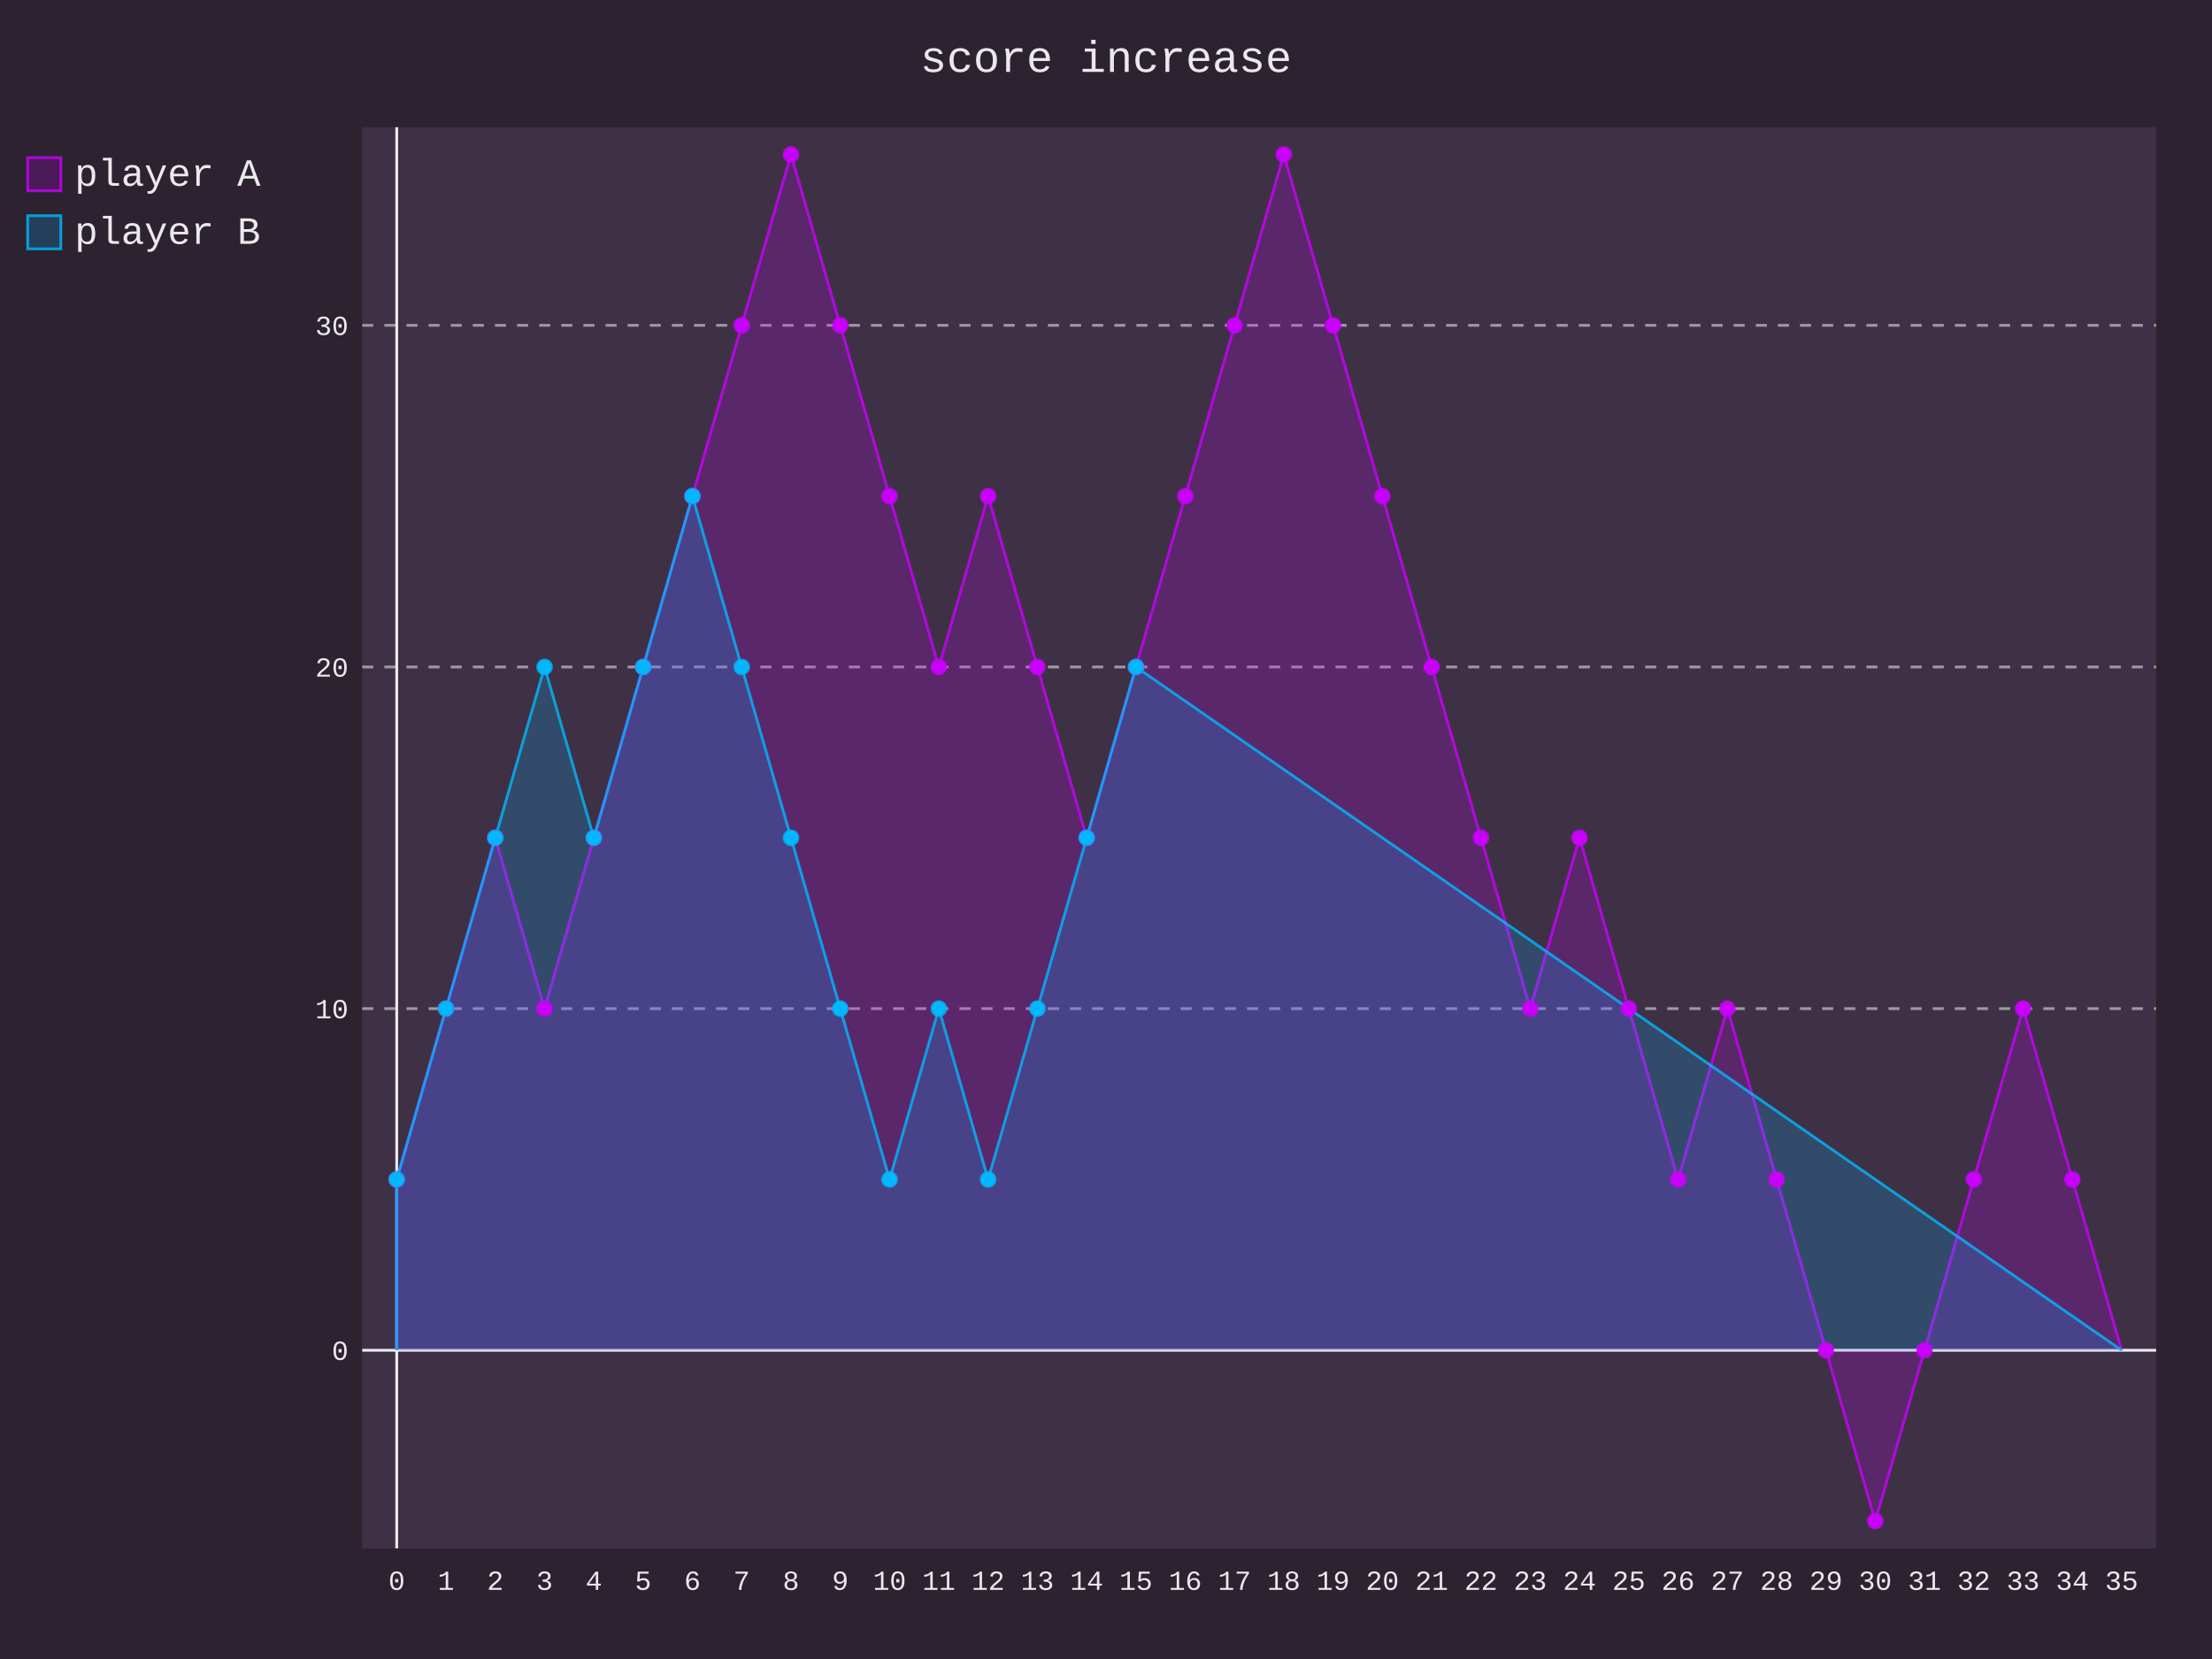
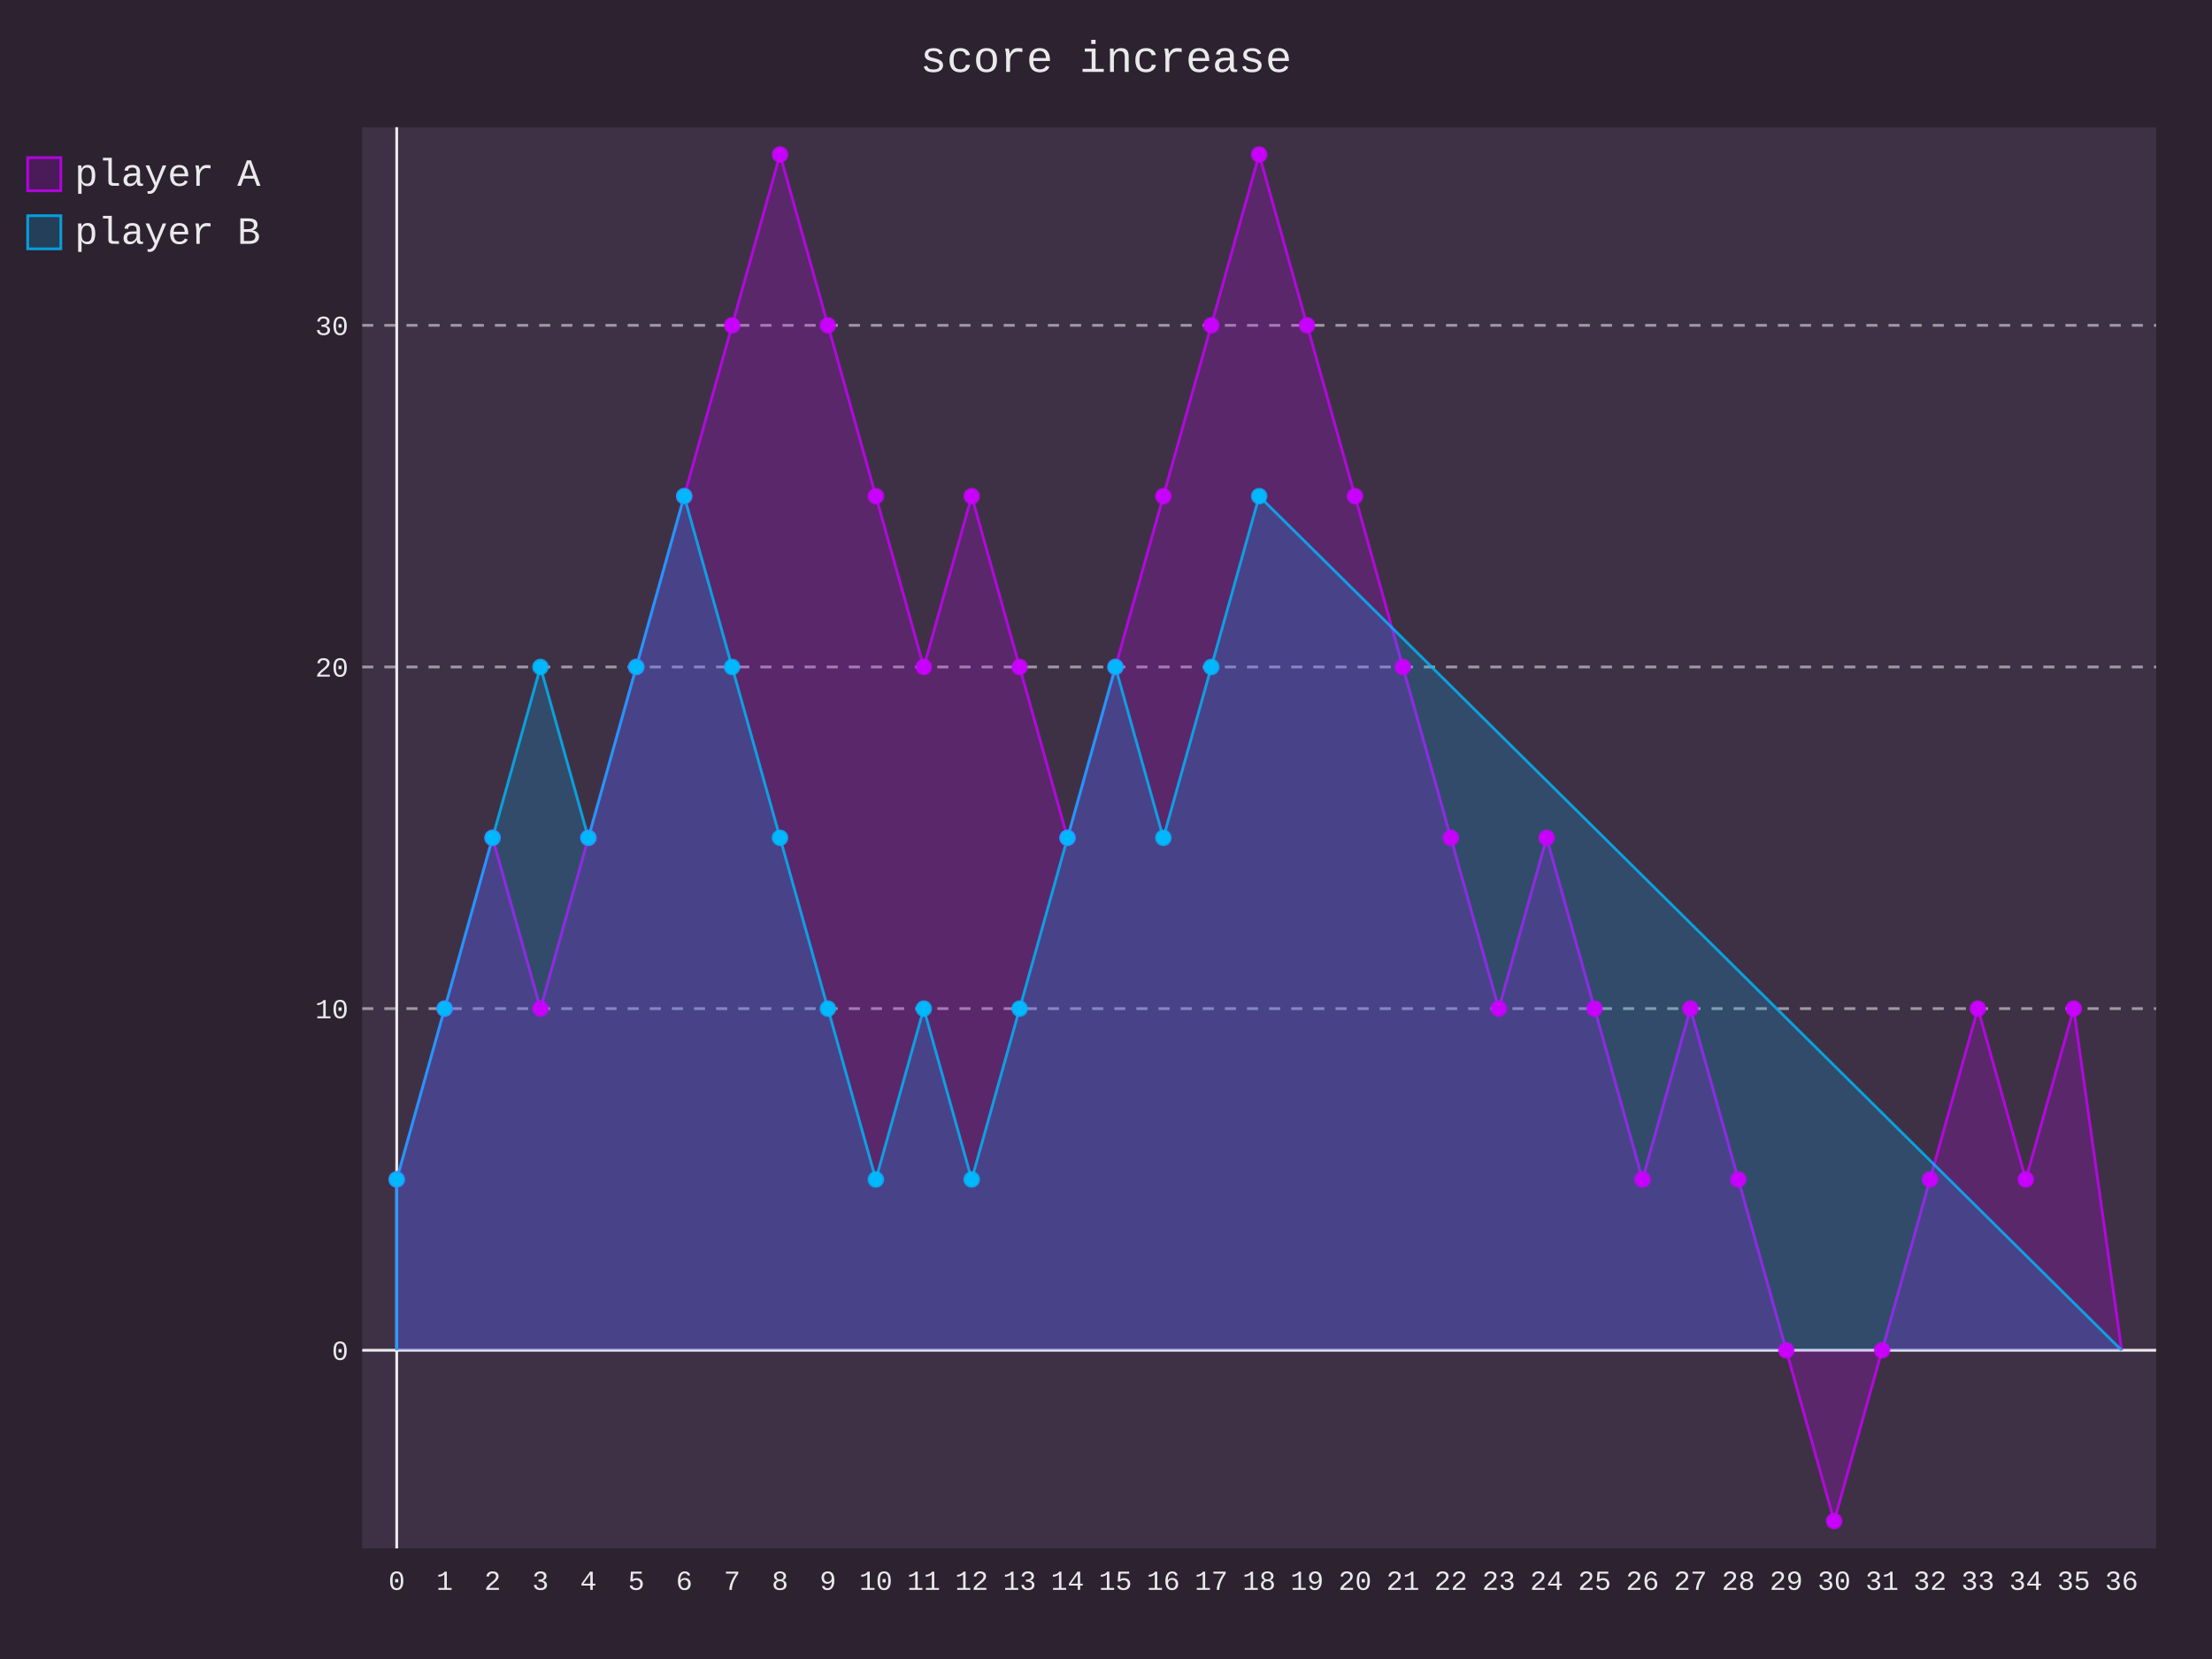
- <svg xmlns="http://www.w3.org/2000/svg" id="chart-5e9acaac-842d-490d-b3cb-6986e84b467c" class="pygal-chart" viewBox="0 0 800 600">
+ <svg xmlns="http://www.w3.org/2000/svg" id="chart-20015fca-e5da-44ac-9244-903984d98e91" class="pygal-chart" viewBox="0 0 800 600">
  <defs>
-     <style type="text/css">#chart-5e9acaac-842d-490d-b3cb-6986e84b467c{-webkit-user-select:none;-webkit-font-smoothing:antialiased;font-family:Consolas,"Liberation Mono",Menlo,Courier,monospace}#chart-5e9acaac-842d-490d-b3cb-6986e84b467c .title{font-family:Consolas,"Liberation Mono",Menlo,Courier,monospace;font-size:16px}#chart-5e9acaac-842d-490d-b3cb-6986e84b467c .legends .legend text{font-family:Consolas,"Liberation Mono",Menlo,Courier,monospace;font-size:14px}#chart-5e9acaac-842d-490d-b3cb-6986e84b467c .axis text{font-family:Consolas,"Liberation Mono",Menlo,Courier,monospace;font-size:10px}#chart-5e9acaac-842d-490d-b3cb-6986e84b467c .axis text.major{font-family:Consolas,"Liberation Mono",Menlo,Courier,monospace;font-size:10px}#chart-5e9acaac-842d-490d-b3cb-6986e84b467c .text-overlay text.value{font-family:Consolas,"Liberation Mono",Menlo,Courier,monospace;font-size:16px}#chart-5e9acaac-842d-490d-b3cb-6986e84b467c .text-overlay text.label{font-family:Consolas,"Liberation Mono",Menlo,Courier,monospace;font-size:10px}#chart-5e9acaac-842d-490d-b3cb-6986e84b467c .tooltip{font-family:Consolas,"Liberation Mono",Menlo,Courier,monospace;font-size:14px}#chart-5e9acaac-842d-490d-b3cb-6986e84b467c text.no_data{font-family:Consolas,"Liberation Mono",Menlo,Courier,monospace;font-size:64px}
- #chart-5e9acaac-842d-490d-b3cb-6986e84b467c{background-color:#2c2230}#chart-5e9acaac-842d-490d-b3cb-6986e84b467c path,#chart-5e9acaac-842d-490d-b3cb-6986e84b467c line,#chart-5e9acaac-842d-490d-b3cb-6986e84b467c rect,#chart-5e9acaac-842d-490d-b3cb-6986e84b467c circle{-webkit-transition:250ms ease-in;-moz-transition:250ms ease-in;transition:250ms ease-in}#chart-5e9acaac-842d-490d-b3cb-6986e84b467c .graph &gt; .background{fill:#2c2230}#chart-5e9acaac-842d-490d-b3cb-6986e84b467c .plot &gt; .background{fill:#3f3145}#chart-5e9acaac-842d-490d-b3cb-6986e84b467c .graph{fill:rgba(255,255,255,0.9)}#chart-5e9acaac-842d-490d-b3cb-6986e84b467c text.no_data{fill:rgba(255,255,255,0.9)}#chart-5e9acaac-842d-490d-b3cb-6986e84b467c .title{fill:rgba(255,255,255,0.9)}#chart-5e9acaac-842d-490d-b3cb-6986e84b467c .legends .legend text{fill:rgba(255,255,255,0.9)}#chart-5e9acaac-842d-490d-b3cb-6986e84b467c .legends .legend:hover text{fill:rgba(255,255,255,0.9)}#chart-5e9acaac-842d-490d-b3cb-6986e84b467c .axis .line{stroke:rgba(255,255,255,0.9)}#chart-5e9acaac-842d-490d-b3cb-6986e84b467c .axis .guide.line{stroke:rgba(255,255,255,0.5)}#chart-5e9acaac-842d-490d-b3cb-6986e84b467c .axis .major.line{stroke:rgba(255,255,255,0.9)}#chart-5e9acaac-842d-490d-b3cb-6986e84b467c .axis text.major{fill:rgba(255,255,255,0.9)}#chart-5e9acaac-842d-490d-b3cb-6986e84b467c .axis.y .guides:hover .guide.line,#chart-5e9acaac-842d-490d-b3cb-6986e84b467c .line-graph .axis.x .guides:hover .guide.line,#chart-5e9acaac-842d-490d-b3cb-6986e84b467c .stackedline-graph .axis.x .guides:hover .guide.line,#chart-5e9acaac-842d-490d-b3cb-6986e84b467c .xy-graph .axis.x .guides:hover .guide.line{stroke:rgba(255,255,255,0.9)}#chart-5e9acaac-842d-490d-b3cb-6986e84b467c .axis .guides:hover text{fill:rgba(255,255,255,0.9)}#chart-5e9acaac-842d-490d-b3cb-6986e84b467c .reactive{fill-opacity:.2;stroke-opacity:.8}#chart-5e9acaac-842d-490d-b3cb-6986e84b467c .ci{stroke:rgba(255,255,255,0.9)}#chart-5e9acaac-842d-490d-b3cb-6986e84b467c .reactive.active,#chart-5e9acaac-842d-490d-b3cb-6986e84b467c .active .reactive{fill-opacity:.7;stroke-opacity:.9;stroke-width:4}#chart-5e9acaac-842d-490d-b3cb-6986e84b467c .ci .reactive.active{stroke-width:1.5}#chart-5e9acaac-842d-490d-b3cb-6986e84b467c .series text{fill:rgba(255,255,255,0.9)}#chart-5e9acaac-842d-490d-b3cb-6986e84b467c .tooltip rect{fill:#3f3145;stroke:rgba(255,255,255,0.9);-webkit-transition:opacity 250ms ease-in;-moz-transition:opacity 250ms ease-in;transition:opacity 250ms ease-in}#chart-5e9acaac-842d-490d-b3cb-6986e84b467c .tooltip .label{fill:rgba(255,255,255,0.9)}#chart-5e9acaac-842d-490d-b3cb-6986e84b467c .tooltip .label{fill:rgba(255,255,255,0.9)}#chart-5e9acaac-842d-490d-b3cb-6986e84b467c .tooltip .legend{font-size:.8em;fill:rgba(255,255,255,0.5)}#chart-5e9acaac-842d-490d-b3cb-6986e84b467c .tooltip .x_label{font-size:.6em;fill:rgba(255,255,255,0.9)}#chart-5e9acaac-842d-490d-b3cb-6986e84b467c .tooltip .xlink{font-size:.5em;text-decoration:underline}#chart-5e9acaac-842d-490d-b3cb-6986e84b467c .tooltip .value{font-size:1.5em}#chart-5e9acaac-842d-490d-b3cb-6986e84b467c .bound{font-size:.5em}#chart-5e9acaac-842d-490d-b3cb-6986e84b467c .max-value{font-size:.75em;fill:rgba(255,255,255,0.5)}#chart-5e9acaac-842d-490d-b3cb-6986e84b467c .map-element{fill:#3f3145;stroke:rgba(255,255,255,0.5) !important}#chart-5e9acaac-842d-490d-b3cb-6986e84b467c .map-element .reactive{fill-opacity:inherit;stroke-opacity:inherit}#chart-5e9acaac-842d-490d-b3cb-6986e84b467c .color-0,#chart-5e9acaac-842d-490d-b3cb-6986e84b467c .color-0 a:visited{stroke:#c900fe;fill:#c900fe}#chart-5e9acaac-842d-490d-b3cb-6986e84b467c .color-1,#chart-5e9acaac-842d-490d-b3cb-6986e84b467c .color-1 a:visited{stroke:#01b8fe;fill:#01b8fe}#chart-5e9acaac-842d-490d-b3cb-6986e84b467c .text-overlay .color-0 text{fill:black}#chart-5e9acaac-842d-490d-b3cb-6986e84b467c .text-overlay .color-1 text{fill:black}
- #chart-5e9acaac-842d-490d-b3cb-6986e84b467c text.no_data{text-anchor:middle}#chart-5e9acaac-842d-490d-b3cb-6986e84b467c .guide.line{fill:none}#chart-5e9acaac-842d-490d-b3cb-6986e84b467c .centered{text-anchor:middle}#chart-5e9acaac-842d-490d-b3cb-6986e84b467c .title{text-anchor:middle}#chart-5e9acaac-842d-490d-b3cb-6986e84b467c .legends .legend text{fill-opacity:1}#chart-5e9acaac-842d-490d-b3cb-6986e84b467c .axis.x text{text-anchor:middle}#chart-5e9acaac-842d-490d-b3cb-6986e84b467c .axis.x:not(.web) text[transform]{text-anchor:start}#chart-5e9acaac-842d-490d-b3cb-6986e84b467c .axis.x:not(.web) text[transform].backwards{text-anchor:end}#chart-5e9acaac-842d-490d-b3cb-6986e84b467c .axis.y text{text-anchor:end}#chart-5e9acaac-842d-490d-b3cb-6986e84b467c .axis.y text[transform].backwards{text-anchor:start}#chart-5e9acaac-842d-490d-b3cb-6986e84b467c .axis.y2 text{text-anchor:start}#chart-5e9acaac-842d-490d-b3cb-6986e84b467c .axis.y2 text[transform].backwards{text-anchor:end}#chart-5e9acaac-842d-490d-b3cb-6986e84b467c .axis .guide.line{stroke-dasharray:4,4}#chart-5e9acaac-842d-490d-b3cb-6986e84b467c .axis .major.guide.line{stroke-dasharray:6,6}#chart-5e9acaac-842d-490d-b3cb-6986e84b467c .horizontal .axis.y .guide.line,#chart-5e9acaac-842d-490d-b3cb-6986e84b467c .horizontal .axis.y2 .guide.line,#chart-5e9acaac-842d-490d-b3cb-6986e84b467c .vertical .axis.x .guide.line{opacity:0}#chart-5e9acaac-842d-490d-b3cb-6986e84b467c .horizontal .axis.always_show .guide.line,#chart-5e9acaac-842d-490d-b3cb-6986e84b467c .vertical .axis.always_show .guide.line{opacity:1 !important}#chart-5e9acaac-842d-490d-b3cb-6986e84b467c .axis.y .guides:hover .guide.line,#chart-5e9acaac-842d-490d-b3cb-6986e84b467c .axis.y2 .guides:hover .guide.line,#chart-5e9acaac-842d-490d-b3cb-6986e84b467c .axis.x .guides:hover .guide.line{opacity:1}#chart-5e9acaac-842d-490d-b3cb-6986e84b467c .axis .guides:hover text{opacity:1}#chart-5e9acaac-842d-490d-b3cb-6986e84b467c .nofill{fill:none}#chart-5e9acaac-842d-490d-b3cb-6986e84b467c .subtle-fill{fill-opacity:.2}#chart-5e9acaac-842d-490d-b3cb-6986e84b467c .dot{stroke-width:1px;fill-opacity:1}#chart-5e9acaac-842d-490d-b3cb-6986e84b467c .dot.active{stroke-width:5px}#chart-5e9acaac-842d-490d-b3cb-6986e84b467c .dot.negative{fill:transparent}#chart-5e9acaac-842d-490d-b3cb-6986e84b467c text,#chart-5e9acaac-842d-490d-b3cb-6986e84b467c tspan{stroke:none !important}#chart-5e9acaac-842d-490d-b3cb-6986e84b467c .series text.active{opacity:1}#chart-5e9acaac-842d-490d-b3cb-6986e84b467c .tooltip rect{fill-opacity:.95;stroke-width:.5}#chart-5e9acaac-842d-490d-b3cb-6986e84b467c .tooltip text{fill-opacity:1}#chart-5e9acaac-842d-490d-b3cb-6986e84b467c .showable{visibility:hidden}#chart-5e9acaac-842d-490d-b3cb-6986e84b467c .showable.shown{visibility:visible}#chart-5e9acaac-842d-490d-b3cb-6986e84b467c .gauge-background{fill:rgba(229,229,229,1);stroke:none}#chart-5e9acaac-842d-490d-b3cb-6986e84b467c .bg-lines{stroke:#2c2230;stroke-width:2px}</style>
+     <style type="text/css">#chart-20015fca-e5da-44ac-9244-903984d98e91{-webkit-user-select:none;-webkit-font-smoothing:antialiased;font-family:Consolas,"Liberation Mono",Menlo,Courier,monospace}#chart-20015fca-e5da-44ac-9244-903984d98e91 .title{font-family:Consolas,"Liberation Mono",Menlo,Courier,monospace;font-size:16px}#chart-20015fca-e5da-44ac-9244-903984d98e91 .legends .legend text{font-family:Consolas,"Liberation Mono",Menlo,Courier,monospace;font-size:14px}#chart-20015fca-e5da-44ac-9244-903984d98e91 .axis text{font-family:Consolas,"Liberation Mono",Menlo,Courier,monospace;font-size:10px}#chart-20015fca-e5da-44ac-9244-903984d98e91 .axis text.major{font-family:Consolas,"Liberation Mono",Menlo,Courier,monospace;font-size:10px}#chart-20015fca-e5da-44ac-9244-903984d98e91 .text-overlay text.value{font-family:Consolas,"Liberation Mono",Menlo,Courier,monospace;font-size:16px}#chart-20015fca-e5da-44ac-9244-903984d98e91 .text-overlay text.label{font-family:Consolas,"Liberation Mono",Menlo,Courier,monospace;font-size:10px}#chart-20015fca-e5da-44ac-9244-903984d98e91 .tooltip{font-family:Consolas,"Liberation Mono",Menlo,Courier,monospace;font-size:14px}#chart-20015fca-e5da-44ac-9244-903984d98e91 text.no_data{font-family:Consolas,"Liberation Mono",Menlo,Courier,monospace;font-size:64px}
+ #chart-20015fca-e5da-44ac-9244-903984d98e91{background-color:#2c2230}#chart-20015fca-e5da-44ac-9244-903984d98e91 path,#chart-20015fca-e5da-44ac-9244-903984d98e91 line,#chart-20015fca-e5da-44ac-9244-903984d98e91 rect,#chart-20015fca-e5da-44ac-9244-903984d98e91 circle{-webkit-transition:250ms ease-in;-moz-transition:250ms ease-in;transition:250ms ease-in}#chart-20015fca-e5da-44ac-9244-903984d98e91 .graph &gt; .background{fill:#2c2230}#chart-20015fca-e5da-44ac-9244-903984d98e91 .plot &gt; .background{fill:#3f3145}#chart-20015fca-e5da-44ac-9244-903984d98e91 .graph{fill:rgba(255,255,255,0.9)}#chart-20015fca-e5da-44ac-9244-903984d98e91 text.no_data{fill:rgba(255,255,255,0.9)}#chart-20015fca-e5da-44ac-9244-903984d98e91 .title{fill:rgba(255,255,255,0.9)}#chart-20015fca-e5da-44ac-9244-903984d98e91 .legends .legend text{fill:rgba(255,255,255,0.9)}#chart-20015fca-e5da-44ac-9244-903984d98e91 .legends .legend:hover text{fill:rgba(255,255,255,0.9)}#chart-20015fca-e5da-44ac-9244-903984d98e91 .axis .line{stroke:rgba(255,255,255,0.9)}#chart-20015fca-e5da-44ac-9244-903984d98e91 .axis .guide.line{stroke:rgba(255,255,255,0.5)}#chart-20015fca-e5da-44ac-9244-903984d98e91 .axis .major.line{stroke:rgba(255,255,255,0.9)}#chart-20015fca-e5da-44ac-9244-903984d98e91 .axis text.major{fill:rgba(255,255,255,0.9)}#chart-20015fca-e5da-44ac-9244-903984d98e91 .axis.y .guides:hover .guide.line,#chart-20015fca-e5da-44ac-9244-903984d98e91 .line-graph .axis.x .guides:hover .guide.line,#chart-20015fca-e5da-44ac-9244-903984d98e91 .stackedline-graph .axis.x .guides:hover .guide.line,#chart-20015fca-e5da-44ac-9244-903984d98e91 .xy-graph .axis.x .guides:hover .guide.line{stroke:rgba(255,255,255,0.9)}#chart-20015fca-e5da-44ac-9244-903984d98e91 .axis .guides:hover text{fill:rgba(255,255,255,0.9)}#chart-20015fca-e5da-44ac-9244-903984d98e91 .reactive{fill-opacity:.2;stroke-opacity:.8}#chart-20015fca-e5da-44ac-9244-903984d98e91 .ci{stroke:rgba(255,255,255,0.9)}#chart-20015fca-e5da-44ac-9244-903984d98e91 .reactive.active,#chart-20015fca-e5da-44ac-9244-903984d98e91 .active .reactive{fill-opacity:.7;stroke-opacity:.9;stroke-width:4}#chart-20015fca-e5da-44ac-9244-903984d98e91 .ci .reactive.active{stroke-width:1.5}#chart-20015fca-e5da-44ac-9244-903984d98e91 .series text{fill:rgba(255,255,255,0.9)}#chart-20015fca-e5da-44ac-9244-903984d98e91 .tooltip rect{fill:#3f3145;stroke:rgba(255,255,255,0.9);-webkit-transition:opacity 250ms ease-in;-moz-transition:opacity 250ms ease-in;transition:opacity 250ms ease-in}#chart-20015fca-e5da-44ac-9244-903984d98e91 .tooltip .label{fill:rgba(255,255,255,0.9)}#chart-20015fca-e5da-44ac-9244-903984d98e91 .tooltip .label{fill:rgba(255,255,255,0.9)}#chart-20015fca-e5da-44ac-9244-903984d98e91 .tooltip .legend{font-size:.8em;fill:rgba(255,255,255,0.5)}#chart-20015fca-e5da-44ac-9244-903984d98e91 .tooltip .x_label{font-size:.6em;fill:rgba(255,255,255,0.9)}#chart-20015fca-e5da-44ac-9244-903984d98e91 .tooltip .xlink{font-size:.5em;text-decoration:underline}#chart-20015fca-e5da-44ac-9244-903984d98e91 .tooltip .value{font-size:1.5em}#chart-20015fca-e5da-44ac-9244-903984d98e91 .bound{font-size:.5em}#chart-20015fca-e5da-44ac-9244-903984d98e91 .max-value{font-size:.75em;fill:rgba(255,255,255,0.5)}#chart-20015fca-e5da-44ac-9244-903984d98e91 .map-element{fill:#3f3145;stroke:rgba(255,255,255,0.5) !important}#chart-20015fca-e5da-44ac-9244-903984d98e91 .map-element .reactive{fill-opacity:inherit;stroke-opacity:inherit}#chart-20015fca-e5da-44ac-9244-903984d98e91 .color-0,#chart-20015fca-e5da-44ac-9244-903984d98e91 .color-0 a:visited{stroke:#c900fe;fill:#c900fe}#chart-20015fca-e5da-44ac-9244-903984d98e91 .color-1,#chart-20015fca-e5da-44ac-9244-903984d98e91 .color-1 a:visited{stroke:#01b8fe;fill:#01b8fe}#chart-20015fca-e5da-44ac-9244-903984d98e91 .text-overlay .color-0 text{fill:black}#chart-20015fca-e5da-44ac-9244-903984d98e91 .text-overlay .color-1 text{fill:black}
+ #chart-20015fca-e5da-44ac-9244-903984d98e91 text.no_data{text-anchor:middle}#chart-20015fca-e5da-44ac-9244-903984d98e91 .guide.line{fill:none}#chart-20015fca-e5da-44ac-9244-903984d98e91 .centered{text-anchor:middle}#chart-20015fca-e5da-44ac-9244-903984d98e91 .title{text-anchor:middle}#chart-20015fca-e5da-44ac-9244-903984d98e91 .legends .legend text{fill-opacity:1}#chart-20015fca-e5da-44ac-9244-903984d98e91 .axis.x text{text-anchor:middle}#chart-20015fca-e5da-44ac-9244-903984d98e91 .axis.x:not(.web) text[transform]{text-anchor:start}#chart-20015fca-e5da-44ac-9244-903984d98e91 .axis.x:not(.web) text[transform].backwards{text-anchor:end}#chart-20015fca-e5da-44ac-9244-903984d98e91 .axis.y text{text-anchor:end}#chart-20015fca-e5da-44ac-9244-903984d98e91 .axis.y text[transform].backwards{text-anchor:start}#chart-20015fca-e5da-44ac-9244-903984d98e91 .axis.y2 text{text-anchor:start}#chart-20015fca-e5da-44ac-9244-903984d98e91 .axis.y2 text[transform].backwards{text-anchor:end}#chart-20015fca-e5da-44ac-9244-903984d98e91 .axis .guide.line{stroke-dasharray:4,4}#chart-20015fca-e5da-44ac-9244-903984d98e91 .axis .major.guide.line{stroke-dasharray:6,6}#chart-20015fca-e5da-44ac-9244-903984d98e91 .horizontal .axis.y .guide.line,#chart-20015fca-e5da-44ac-9244-903984d98e91 .horizontal .axis.y2 .guide.line,#chart-20015fca-e5da-44ac-9244-903984d98e91 .vertical .axis.x .guide.line{opacity:0}#chart-20015fca-e5da-44ac-9244-903984d98e91 .horizontal .axis.always_show .guide.line,#chart-20015fca-e5da-44ac-9244-903984d98e91 .vertical .axis.always_show .guide.line{opacity:1 !important}#chart-20015fca-e5da-44ac-9244-903984d98e91 .axis.y .guides:hover .guide.line,#chart-20015fca-e5da-44ac-9244-903984d98e91 .axis.y2 .guides:hover .guide.line,#chart-20015fca-e5da-44ac-9244-903984d98e91 .axis.x .guides:hover .guide.line{opacity:1}#chart-20015fca-e5da-44ac-9244-903984d98e91 .axis .guides:hover text{opacity:1}#chart-20015fca-e5da-44ac-9244-903984d98e91 .nofill{fill:none}#chart-20015fca-e5da-44ac-9244-903984d98e91 .subtle-fill{fill-opacity:.2}#chart-20015fca-e5da-44ac-9244-903984d98e91 .dot{stroke-width:1px;fill-opacity:1}#chart-20015fca-e5da-44ac-9244-903984d98e91 .dot.active{stroke-width:5px}#chart-20015fca-e5da-44ac-9244-903984d98e91 .dot.negative{fill:transparent}#chart-20015fca-e5da-44ac-9244-903984d98e91 text,#chart-20015fca-e5da-44ac-9244-903984d98e91 tspan{stroke:none !important}#chart-20015fca-e5da-44ac-9244-903984d98e91 .series text.active{opacity:1}#chart-20015fca-e5da-44ac-9244-903984d98e91 .tooltip rect{fill-opacity:.95;stroke-width:.5}#chart-20015fca-e5da-44ac-9244-903984d98e91 .tooltip text{fill-opacity:1}#chart-20015fca-e5da-44ac-9244-903984d98e91 .showable{visibility:hidden}#chart-20015fca-e5da-44ac-9244-903984d98e91 .showable.shown{visibility:visible}#chart-20015fca-e5da-44ac-9244-903984d98e91 .gauge-background{fill:rgba(229,229,229,1);stroke:none}#chart-20015fca-e5da-44ac-9244-903984d98e91 .bg-lines{stroke:#2c2230;stroke-width:2px}</style>
  </defs>
  <g class="graph line-graph vertical">
    <rect x="0" y="0" width="800" height="600" class="background" />
    <g transform="translate(131, 46)" class="plot">
      <rect x="0" y="0" width="648.8" height="514" class="background" />
      <g class="axis y always_show">
        <g class="guides">
          <path d="M0 442.337 h648.8" class="axis major line" />
          <text x="-5" y="445.837" class="major">0</text>
        </g>
        <g class="guides">
          <path d="M0 318.779 h648.8" class="guide line" />
          <text x="-5" y="322.279" class="">10</text>
        </g>
        <g class="guides">
          <path d="M0 195.221 h648.8" class="guide line" />
          <text x="-5" y="198.721" class="">20</text>
        </g>
        <g class="guides">
          <path d="M0 71.663 h648.8" class="guide line" />
          <text x="-5" y="75.163" class="">30</text>
        </g>
      </g>
      <g class="axis x">
        <g class="guides">
          <path d="M12.477 0 v514" class="axis line" />
          <text x="12.477" y="529.0" class="">0</text>
        </g>
        <g class="guides">
-           <path d="M30.301 0 v514" class="guide line" />
-           <text x="30.301" y="529.0" class="">1</text>
-         </g>
-         <g class="guides">
-           <path d="M48.125 0 v514" class="guide line" />
-           <text x="48.125" y="529.0" class="">2</text>
-         </g>
-         <g class="guides">
-           <path d="M65.949 0 v514" class="guide line" />
-           <text x="65.949" y="529.0" class="">3</text>
-         </g>
-         <g class="guides">
-           <path d="M83.774 0 v514" class="guide line" />
-           <text x="83.774" y="529.0" class="">4</text>
-         </g>
-         <g class="guides">
-           <path d="M101.598 0 v514" class="guide line" />
-           <text x="101.598" y="529.0" class="">5</text>
-         </g>
-         <g class="guides">
-           <path d="M119.422 0 v514" class="guide line" />
-           <text x="119.422" y="529.0" class="">6</text>
-         </g>
-         <g class="guides">
-           <path d="M137.246 0 v514" class="guide line" />
-           <text x="137.246" y="529.0" class="">7</text>
-         </g>
-         <g class="guides">
-           <path d="M155.07 0 v514" class="guide line" />
-           <text x="155.07" y="529.0" class="">8</text>
-         </g>
-         <g class="guides">
-           <path d="M172.895 0 v514" class="guide line" />
-           <text x="172.895" y="529.0" class="">9</text>
-         </g>
-         <g class="guides">
-           <path d="M190.719 0 v514" class="guide line" />
-           <text x="190.719" y="529.0" class="">10</text>
-         </g>
-         <g class="guides">
-           <path d="M208.543 0 v514" class="guide line" />
-           <text x="208.543" y="529.0" class="">11</text>
-         </g>
-         <g class="guides">
-           <path d="M226.367 0 v514" class="guide line" />
-           <text x="226.367" y="529.0" class="">12</text>
-         </g>
-         <g class="guides">
-           <path d="M244.191 0 v514" class="guide line" />
-           <text x="244.191" y="529.0" class="">13</text>
-         </g>
-         <g class="guides">
-           <path d="M262.015 0 v514" class="guide line" />
-           <text x="262.015" y="529.0" class="">14</text>
-         </g>
-         <g class="guides">
-           <path d="M279.84 0 v514" class="guide line" />
-           <text x="279.84" y="529.0" class="">15</text>
-         </g>
-         <g class="guides">
-           <path d="M297.664 0 v514" class="guide line" />
-           <text x="297.664" y="529.0" class="">16</text>
-         </g>
-         <g class="guides">
-           <path d="M315.488 0 v514" class="guide line" />
-           <text x="315.488" y="529.0" class="">17</text>
-         </g>
-         <g class="guides">
-           <path d="M333.312 0 v514" class="guide line" />
-           <text x="333.312" y="529.0" class="">18</text>
-         </g>
-         <g class="guides">
-           <path d="M351.136 0 v514" class="guide line" />
-           <text x="351.136" y="529.0" class="">19</text>
-         </g>
-         <g class="guides">
-           <path d="M368.96 0 v514" class="guide line" />
-           <text x="368.96" y="529.0" class="">20</text>
-         </g>
-         <g class="guides">
-           <path d="M386.785 0 v514" class="guide line" />
-           <text x="386.785" y="529.0" class="">21</text>
-         </g>
-         <g class="guides">
-           <path d="M404.609 0 v514" class="guide line" />
-           <text x="404.609" y="529.0" class="">22</text>
-         </g>
-         <g class="guides">
-           <path d="M422.433 0 v514" class="guide line" />
-           <text x="422.433" y="529.0" class="">23</text>
-         </g>
-         <g class="guides">
-           <path d="M440.257 0 v514" class="guide line" />
-           <text x="440.257" y="529.0" class="">24</text>
-         </g>
-         <g class="guides">
-           <path d="M458.081 0 v514" class="guide line" />
-           <text x="458.081" y="529.0" class="">25</text>
-         </g>
-         <g class="guides">
-           <path d="M475.905 0 v514" class="guide line" />
-           <text x="475.905" y="529.0" class="">26</text>
-         </g>
-         <g class="guides">
-           <path d="M493.73 0 v514" class="guide line" />
-           <text x="493.73" y="529.0" class="">27</text>
-         </g>
-         <g class="guides">
-           <path d="M511.554 0 v514" class="guide line" />
-           <text x="511.554" y="529.0" class="">28</text>
-         </g>
-         <g class="guides">
-           <path d="M529.378 0 v514" class="guide line" />
-           <text x="529.378" y="529.0" class="">29</text>
-         </g>
-         <g class="guides">
-           <path d="M547.202 0 v514" class="guide line" />
-           <text x="547.202" y="529.0" class="">30</text>
-         </g>
-         <g class="guides">
-           <path d="M565.026 0 v514" class="guide line" />
-           <text x="565.026" y="529.0" class="">31</text>
-         </g>
-         <g class="guides">
-           <path d="M582.851 0 v514" class="guide line" />
-           <text x="582.851" y="529.0" class="">32</text>
-         </g>
-         <g class="guides">
-           <path d="M600.675 0 v514" class="guide line" />
-           <text x="600.675" y="529.0" class="">33</text>
-         </g>
-         <g class="guides">
-           <path d="M618.499 0 v514" class="guide line" />
-           <text x="618.499" y="529.0" class="">34</text>
+           <path d="M29.806 0 v514" class="guide line" />
+           <text x="29.806" y="529.0" class="">1</text>
+         </g>
+         <g class="guides">
+           <path d="M47.135 0 v514" class="guide line" />
+           <text x="47.135" y="529.0" class="">2</text>
+         </g>
+         <g class="guides">
+           <path d="M64.464 0 v514" class="guide line" />
+           <text x="64.464" y="529.0" class="">3</text>
+         </g>
+         <g class="guides">
+           <path d="M81.793 0 v514" class="guide line" />
+           <text x="81.793" y="529.0" class="">4</text>
+         </g>
+         <g class="guides">
+           <path d="M99.122 0 v514" class="guide line" />
+           <text x="99.122" y="529.0" class="">5</text>
+         </g>
+         <g class="guides">
+           <path d="M116.451 0 v514" class="guide line" />
+           <text x="116.451" y="529.0" class="">6</text>
+         </g>
+         <g class="guides">
+           <path d="M133.78 0 v514" class="guide line" />
+           <text x="133.78" y="529.0" class="">7</text>
+         </g>
+         <g class="guides">
+           <path d="M151.109 0 v514" class="guide line" />
+           <text x="151.109" y="529.0" class="">8</text>
+         </g>
+         <g class="guides">
+           <path d="M168.438 0 v514" class="guide line" />
+           <text x="168.438" y="529.0" class="">9</text>
+         </g>
+         <g class="guides">
+           <path d="M185.768 0 v514" class="guide line" />
+           <text x="185.768" y="529.0" class="">10</text>
+         </g>
+         <g class="guides">
+           <path d="M203.097 0 v514" class="guide line" />
+           <text x="203.097" y="529.0" class="">11</text>
+         </g>
+         <g class="guides">
+           <path d="M220.426 0 v514" class="guide line" />
+           <text x="220.426" y="529.0" class="">12</text>
+         </g>
+         <g class="guides">
+           <path d="M237.755 0 v514" class="guide line" />
+           <text x="237.755" y="529.0" class="">13</text>
+         </g>
+         <g class="guides">
+           <path d="M255.084 0 v514" class="guide line" />
+           <text x="255.084" y="529.0" class="">14</text>
+         </g>
+         <g class="guides">
+           <path d="M272.413 0 v514" class="guide line" />
+           <text x="272.413" y="529.0" class="">15</text>
+         </g>
+         <g class="guides">
+           <path d="M289.742 0 v514" class="guide line" />
+           <text x="289.742" y="529.0" class="">16</text>
+         </g>
+         <g class="guides">
+           <path d="M307.071 0 v514" class="guide line" />
+           <text x="307.071" y="529.0" class="">17</text>
+         </g>
+         <g class="guides">
+           <path d="M324.4 0 v514" class="guide line" />
+           <text x="324.4" y="529.0" class="">18</text>
+         </g>
+         <g class="guides">
+           <path d="M341.729 0 v514" class="guide line" />
+           <text x="341.729" y="529.0" class="">19</text>
+         </g>
+         <g class="guides">
+           <path d="M359.058 0 v514" class="guide line" />
+           <text x="359.058" y="529.0" class="">20</text>
+         </g>
+         <g class="guides">
+           <path d="M376.387 0 v514" class="guide line" />
+           <text x="376.387" y="529.0" class="">21</text>
+         </g>
+         <g class="guides">
+           <path d="M393.716 0 v514" class="guide line" />
+           <text x="393.716" y="529.0" class="">22</text>
+         </g>
+         <g class="guides">
+           <path d="M411.045 0 v514" class="guide line" />
+           <text x="411.045" y="529.0" class="">23</text>
+         </g>
+         <g class="guides">
+           <path d="M428.374 0 v514" class="guide line" />
+           <text x="428.374" y="529.0" class="">24</text>
+         </g>
+         <g class="guides">
+           <path d="M445.703 0 v514" class="guide line" />
+           <text x="445.703" y="529.0" class="">25</text>
+         </g>
+         <g class="guides">
+           <path d="M463.032 0 v514" class="guide line" />
+           <text x="463.032" y="529.0" class="">26</text>
+         </g>
+         <g class="guides">
+           <path d="M480.362 0 v514" class="guide line" />
+           <text x="480.362" y="529.0" class="">27</text>
+         </g>
+         <g class="guides">
+           <path d="M497.691 0 v514" class="guide line" />
+           <text x="497.691" y="529.0" class="">28</text>
+         </g>
+         <g class="guides">
+           <path d="M515.02 0 v514" class="guide line" />
+           <text x="515.02" y="529.0" class="">29</text>
+         </g>
+         <g class="guides">
+           <path d="M532.349 0 v514" class="guide line" />
+           <text x="532.349" y="529.0" class="">30</text>
+         </g>
+         <g class="guides">
+           <path d="M549.678 0 v514" class="guide line" />
+           <text x="549.678" y="529.0" class="">31</text>
+         </g>
+         <g class="guides">
+           <path d="M567.007 0 v514" class="guide line" />
+           <text x="567.007" y="529.0" class="">32</text>
+         </g>
+         <g class="guides">
+           <path d="M584.336 0 v514" class="guide line" />
+           <text x="584.336" y="529.0" class="">33</text>
+         </g>
+         <g class="guides">
+           <path d="M601.665 0 v514" class="guide line" />
+           <text x="601.665" y="529.0" class="">34</text>
+         </g>
+         <g class="guides">
+           <path d="M618.994 0 v514" class="guide line" />
+           <text x="618.994" y="529.0" class="">35</text>
        </g>
        <g class="guides">
          <path d="M636.323 0 v514" class="guide line" />
-           <text x="636.323" y="529.0" class="">35</text>
+           <text x="636.323" y="529.0" class="">36</text>
        </g>
      </g>
      <g class="series serie-0 color-0">
-         <path d="M12.477 442.337 L12.477 380.558 30.301 318.779 48.125 257 65.949 318.779 83.774 257 101.598 195.221 119.422 133.442 137.246 71.663 155.07 9.885 172.895 71.663 190.719 133.442 208.543 195.221 226.367 133.442 244.191 195.221 262.015 257 279.84 195.221 297.664 133.442 315.488 71.663 333.312 9.885 351.136 71.663 368.96 133.442 386.785 195.221 404.609 257 422.433 318.779 440.257 257 458.081 318.779 475.905 380.558 493.73 318.779 511.554 380.558 529.378 442.337 547.202 504.115 565.026 442.337 582.851 380.558 600.675 318.779 618.499 380.558 636.323 442.337" class="line reactive" />
+         <path d="M12.477 442.337 L12.477 380.558 29.806 318.779 47.135 257 64.464 318.779 81.793 257 99.122 195.221 116.451 133.442 133.78 71.663 151.109 9.885 168.438 71.663 185.768 133.442 203.097 195.221 220.426 133.442 237.755 195.221 255.084 257 272.413 195.221 289.742 133.442 307.071 71.663 324.4 9.885 341.729 71.663 359.058 133.442 376.387 195.221 393.716 257 411.045 318.779 428.374 257 445.703 318.779 463.032 380.558 480.362 318.779 497.691 380.558 515.02 442.337 532.349 504.115 549.678 442.337 567.007 380.558 584.336 318.779 601.665 380.558 618.994 318.779 636.323 442.337" class="line reactive" />
      </g>
      <g class="series serie-1 color-1">
-         <path d="M12.477 442.337 L12.477 380.558 30.301 318.779 48.125 257 65.949 195.221 83.774 257 101.598 195.221 119.422 133.442 137.246 195.221 155.07 257 172.895 318.779 190.719 380.558 208.543 318.779 226.367 380.558 244.191 318.779 262.015 257 279.84 195.221 636.323 442.337" class="line reactive" />
+         <path d="M12.477 442.337 L12.477 380.558 29.806 318.779 47.135 257 64.464 195.221 81.793 257 99.122 195.221 116.451 133.442 133.78 195.221 151.109 257 168.438 318.779 185.768 380.558 203.097 318.779 220.426 380.558 237.755 318.779 255.084 257 272.413 195.221 289.742 257 307.071 195.221 324.4 133.442 636.323 442.337" class="line reactive" />
      </g>
    </g>
    <g class="titles">
      <text x="400.0" y="26" class="title plot_title">score increase</text>
    </g>
    <g transform="translate(131, 46)" class="plot overlay">
      <g class="series serie-0 color-0">
        <g class="dots">
          <circle cx="12.477" cy="380.558" r="2.5" class="dot reactive tooltip-trigger" />
        </g>
        <g class="dots">
-           <circle cx="30.301" cy="318.779" r="2.5" class="dot reactive tooltip-trigger" />
-         </g>
-         <g class="dots">
-           <circle cx="48.125" cy="257" r="2.5" class="dot reactive tooltip-trigger" />
-         </g>
-         <g class="dots">
-           <circle cx="65.949" cy="318.779" r="2.5" class="dot reactive tooltip-trigger" />
-         </g>
-         <g class="dots">
-           <circle cx="83.774" cy="257" r="2.5" class="dot reactive tooltip-trigger" />
-         </g>
-         <g class="dots">
-           <circle cx="101.598" cy="195.221" r="2.5" class="dot reactive tooltip-trigger" />
-         </g>
-         <g class="dots">
-           <circle cx="119.422" cy="133.442" r="2.5" class="dot reactive tooltip-trigger" />
-         </g>
-         <g class="dots">
-           <circle cx="137.246" cy="71.663" r="2.5" class="dot reactive tooltip-trigger" />
-         </g>
-         <g class="dots">
-           <circle cx="155.07" cy="9.885" r="2.5" class="dot reactive tooltip-trigger" />
-         </g>
-         <g class="dots">
-           <circle cx="172.895" cy="71.663" r="2.5" class="dot reactive tooltip-trigger" />
-         </g>
-         <g class="dots">
-           <circle cx="190.719" cy="133.442" r="2.5" class="dot reactive tooltip-trigger" />
-         </g>
-         <g class="dots">
-           <circle cx="208.543" cy="195.221" r="2.5" class="dot reactive tooltip-trigger" />
-         </g>
-         <g class="dots">
-           <circle cx="226.367" cy="133.442" r="2.5" class="dot reactive tooltip-trigger" />
-         </g>
-         <g class="dots">
-           <circle cx="244.191" cy="195.221" r="2.5" class="dot reactive tooltip-trigger" />
-         </g>
-         <g class="dots">
-           <circle cx="262.015" cy="257" r="2.5" class="dot reactive tooltip-trigger" />
-         </g>
-         <g class="dots">
-           <circle cx="279.84" cy="195.221" r="2.5" class="dot reactive tooltip-trigger" />
-         </g>
-         <g class="dots">
-           <circle cx="297.664" cy="133.442" r="2.5" class="dot reactive tooltip-trigger" />
-         </g>
-         <g class="dots">
-           <circle cx="315.488" cy="71.663" r="2.5" class="dot reactive tooltip-trigger" />
-         </g>
-         <g class="dots">
-           <circle cx="333.312" cy="9.885" r="2.5" class="dot reactive tooltip-trigger" />
-         </g>
-         <g class="dots">
-           <circle cx="351.136" cy="71.663" r="2.5" class="dot reactive tooltip-trigger" />
-         </g>
-         <g class="dots">
-           <circle cx="368.96" cy="133.442" r="2.5" class="dot reactive tooltip-trigger" />
-         </g>
-         <g class="dots">
-           <circle cx="386.785" cy="195.221" r="2.5" class="dot reactive tooltip-trigger" />
-         </g>
-         <g class="dots">
-           <circle cx="404.609" cy="257" r="2.5" class="dot reactive tooltip-trigger" />
-         </g>
-         <g class="dots">
-           <circle cx="422.433" cy="318.779" r="2.5" class="dot reactive tooltip-trigger" />
-         </g>
-         <g class="dots">
-           <circle cx="440.257" cy="257" r="2.5" class="dot reactive tooltip-trigger" />
-         </g>
-         <g class="dots">
-           <circle cx="458.081" cy="318.779" r="2.5" class="dot reactive tooltip-trigger" />
-         </g>
-         <g class="dots">
-           <circle cx="475.905" cy="380.558" r="2.5" class="dot reactive tooltip-trigger" />
-         </g>
-         <g class="dots">
-           <circle cx="493.73" cy="318.779" r="2.5" class="dot reactive tooltip-trigger" />
-         </g>
-         <g class="dots">
-           <circle cx="511.554" cy="380.558" r="2.5" class="dot reactive tooltip-trigger" />
-         </g>
-         <g class="dots">
-           <circle cx="529.378" cy="442.337" r="2.5" class="dot reactive tooltip-trigger" />
-         </g>
-         <g class="dots">
-           <circle cx="547.202" cy="504.115" r="2.5" class="dot reactive tooltip-trigger" />
-         </g>
-         <g class="dots">
-           <circle cx="565.026" cy="442.337" r="2.5" class="dot reactive tooltip-trigger" />
-         </g>
-         <g class="dots">
-           <circle cx="582.851" cy="380.558" r="2.5" class="dot reactive tooltip-trigger" />
-         </g>
-         <g class="dots">
-           <circle cx="600.675" cy="318.779" r="2.5" class="dot reactive tooltip-trigger" />
-         </g>
-         <g class="dots">
-           <circle cx="618.499" cy="380.558" r="2.5" class="dot reactive tooltip-trigger" />
+           <circle cx="29.806" cy="318.779" r="2.5" class="dot reactive tooltip-trigger" />
+         </g>
+         <g class="dots">
+           <circle cx="47.135" cy="257" r="2.5" class="dot reactive tooltip-trigger" />
+         </g>
+         <g class="dots">
+           <circle cx="64.464" cy="318.779" r="2.5" class="dot reactive tooltip-trigger" />
+         </g>
+         <g class="dots">
+           <circle cx="81.793" cy="257" r="2.5" class="dot reactive tooltip-trigger" />
+         </g>
+         <g class="dots">
+           <circle cx="99.122" cy="195.221" r="2.5" class="dot reactive tooltip-trigger" />
+         </g>
+         <g class="dots">
+           <circle cx="116.451" cy="133.442" r="2.5" class="dot reactive tooltip-trigger" />
+         </g>
+         <g class="dots">
+           <circle cx="133.78" cy="71.663" r="2.5" class="dot reactive tooltip-trigger" />
+         </g>
+         <g class="dots">
+           <circle cx="151.109" cy="9.885" r="2.5" class="dot reactive tooltip-trigger" />
+         </g>
+         <g class="dots">
+           <circle cx="168.438" cy="71.663" r="2.5" class="dot reactive tooltip-trigger" />
+         </g>
+         <g class="dots">
+           <circle cx="185.768" cy="133.442" r="2.5" class="dot reactive tooltip-trigger" />
+         </g>
+         <g class="dots">
+           <circle cx="203.097" cy="195.221" r="2.5" class="dot reactive tooltip-trigger" />
+         </g>
+         <g class="dots">
+           <circle cx="220.426" cy="133.442" r="2.5" class="dot reactive tooltip-trigger" />
+         </g>
+         <g class="dots">
+           <circle cx="237.755" cy="195.221" r="2.5" class="dot reactive tooltip-trigger" />
+         </g>
+         <g class="dots">
+           <circle cx="255.084" cy="257" r="2.5" class="dot reactive tooltip-trigger" />
+         </g>
+         <g class="dots">
+           <circle cx="272.413" cy="195.221" r="2.5" class="dot reactive tooltip-trigger" />
+         </g>
+         <g class="dots">
+           <circle cx="289.742" cy="133.442" r="2.5" class="dot reactive tooltip-trigger" />
+         </g>
+         <g class="dots">
+           <circle cx="307.071" cy="71.663" r="2.5" class="dot reactive tooltip-trigger" />
+         </g>
+         <g class="dots">
+           <circle cx="324.4" cy="9.885" r="2.5" class="dot reactive tooltip-trigger" />
+         </g>
+         <g class="dots">
+           <circle cx="341.729" cy="71.663" r="2.5" class="dot reactive tooltip-trigger" />
+         </g>
+         <g class="dots">
+           <circle cx="359.058" cy="133.442" r="2.5" class="dot reactive tooltip-trigger" />
+         </g>
+         <g class="dots">
+           <circle cx="376.387" cy="195.221" r="2.5" class="dot reactive tooltip-trigger" />
+         </g>
+         <g class="dots">
+           <circle cx="393.716" cy="257" r="2.5" class="dot reactive tooltip-trigger" />
+         </g>
+         <g class="dots">
+           <circle cx="411.045" cy="318.779" r="2.5" class="dot reactive tooltip-trigger" />
+         </g>
+         <g class="dots">
+           <circle cx="428.374" cy="257" r="2.5" class="dot reactive tooltip-trigger" />
+         </g>
+         <g class="dots">
+           <circle cx="445.703" cy="318.779" r="2.5" class="dot reactive tooltip-trigger" />
+         </g>
+         <g class="dots">
+           <circle cx="463.032" cy="380.558" r="2.5" class="dot reactive tooltip-trigger" />
+         </g>
+         <g class="dots">
+           <circle cx="480.362" cy="318.779" r="2.5" class="dot reactive tooltip-trigger" />
+         </g>
+         <g class="dots">
+           <circle cx="497.691" cy="380.558" r="2.5" class="dot reactive tooltip-trigger" />
+         </g>
+         <g class="dots">
+           <circle cx="515.02" cy="442.337" r="2.5" class="dot reactive tooltip-trigger" />
+         </g>
+         <g class="dots">
+           <circle cx="532.349" cy="504.115" r="2.5" class="dot reactive tooltip-trigger" />
+         </g>
+         <g class="dots">
+           <circle cx="549.678" cy="442.337" r="2.5" class="dot reactive tooltip-trigger" />
+         </g>
+         <g class="dots">
+           <circle cx="567.007" cy="380.558" r="2.5" class="dot reactive tooltip-trigger" />
+         </g>
+         <g class="dots">
+           <circle cx="584.336" cy="318.779" r="2.5" class="dot reactive tooltip-trigger" />
+         </g>
+         <g class="dots">
+           <circle cx="601.665" cy="380.558" r="2.5" class="dot reactive tooltip-trigger" />
+         </g>
+         <g class="dots">
+           <circle cx="618.994" cy="318.779" r="2.5" class="dot reactive tooltip-trigger" />
        </g>
      </g>
      <g class="series serie-1 color-1">
        <g class="dots">
          <circle cx="12.477" cy="380.558" r="2.5" class="dot reactive tooltip-trigger" />
        </g>
        <g class="dots">
-           <circle cx="30.301" cy="318.779" r="2.5" class="dot reactive tooltip-trigger" />
-         </g>
-         <g class="dots">
-           <circle cx="48.125" cy="257" r="2.5" class="dot reactive tooltip-trigger" />
-         </g>
-         <g class="dots">
-           <circle cx="65.949" cy="195.221" r="2.5" class="dot reactive tooltip-trigger" />
-         </g>
-         <g class="dots">
-           <circle cx="83.774" cy="257" r="2.5" class="dot reactive tooltip-trigger" />
-         </g>
-         <g class="dots">
-           <circle cx="101.598" cy="195.221" r="2.5" class="dot reactive tooltip-trigger" />
-         </g>
-         <g class="dots">
-           <circle cx="119.422" cy="133.442" r="2.5" class="dot reactive tooltip-trigger" />
-         </g>
-         <g class="dots">
-           <circle cx="137.246" cy="195.221" r="2.5" class="dot reactive tooltip-trigger" />
-         </g>
-         <g class="dots">
-           <circle cx="155.07" cy="257" r="2.5" class="dot reactive tooltip-trigger" />
-         </g>
-         <g class="dots">
-           <circle cx="172.895" cy="318.779" r="2.5" class="dot reactive tooltip-trigger" />
-         </g>
-         <g class="dots">
-           <circle cx="190.719" cy="380.558" r="2.5" class="dot reactive tooltip-trigger" />
-         </g>
-         <g class="dots">
-           <circle cx="208.543" cy="318.779" r="2.5" class="dot reactive tooltip-trigger" />
-         </g>
-         <g class="dots">
-           <circle cx="226.367" cy="380.558" r="2.5" class="dot reactive tooltip-trigger" />
-         </g>
-         <g class="dots">
-           <circle cx="244.191" cy="318.779" r="2.5" class="dot reactive tooltip-trigger" />
-         </g>
-         <g class="dots">
-           <circle cx="262.015" cy="257" r="2.5" class="dot reactive tooltip-trigger" />
-         </g>
-         <g class="dots">
-           <circle cx="279.84" cy="195.221" r="2.5" class="dot reactive tooltip-trigger" />
+           <circle cx="29.806" cy="318.779" r="2.5" class="dot reactive tooltip-trigger" />
+         </g>
+         <g class="dots">
+           <circle cx="47.135" cy="257" r="2.5" class="dot reactive tooltip-trigger" />
+         </g>
+         <g class="dots">
+           <circle cx="64.464" cy="195.221" r="2.5" class="dot reactive tooltip-trigger" />
+         </g>
+         <g class="dots">
+           <circle cx="81.793" cy="257" r="2.5" class="dot reactive tooltip-trigger" />
+         </g>
+         <g class="dots">
+           <circle cx="99.122" cy="195.221" r="2.5" class="dot reactive tooltip-trigger" />
+         </g>
+         <g class="dots">
+           <circle cx="116.451" cy="133.442" r="2.5" class="dot reactive tooltip-trigger" />
+         </g>
+         <g class="dots">
+           <circle cx="133.78" cy="195.221" r="2.5" class="dot reactive tooltip-trigger" />
+         </g>
+         <g class="dots">
+           <circle cx="151.109" cy="257" r="2.5" class="dot reactive tooltip-trigger" />
+         </g>
+         <g class="dots">
+           <circle cx="168.438" cy="318.779" r="2.5" class="dot reactive tooltip-trigger" />
+         </g>
+         <g class="dots">
+           <circle cx="185.768" cy="380.558" r="2.5" class="dot reactive tooltip-trigger" />
+         </g>
+         <g class="dots">
+           <circle cx="203.097" cy="318.779" r="2.5" class="dot reactive tooltip-trigger" />
+         </g>
+         <g class="dots">
+           <circle cx="220.426" cy="380.558" r="2.5" class="dot reactive tooltip-trigger" />
+         </g>
+         <g class="dots">
+           <circle cx="237.755" cy="318.779" r="2.5" class="dot reactive tooltip-trigger" />
+         </g>
+         <g class="dots">
+           <circle cx="255.084" cy="257" r="2.5" class="dot reactive tooltip-trigger" />
+         </g>
+         <g class="dots">
+           <circle cx="272.413" cy="195.221" r="2.5" class="dot reactive tooltip-trigger" />
+         </g>
+         <g class="dots">
+           <circle cx="289.742" cy="257" r="2.5" class="dot reactive tooltip-trigger" />
+         </g>
+         <g class="dots">
+           <circle cx="307.071" cy="195.221" r="2.5" class="dot reactive tooltip-trigger" />
+         </g>
+         <g class="dots">
+           <circle cx="324.4" cy="133.442" r="2.5" class="dot reactive tooltip-trigger" />
        </g>
      </g>
    </g>
    <g transform="translate(131, 46)" class="plot text-overlay">
      <g class="series serie-0 color-0" />
      <g class="series serie-1 color-1" />
    </g>
    <g transform="translate(131, 46)" class="plot tooltip-overlay">
      <g transform="translate(0 0)" style="opacity: 0" class="tooltip">
        <rect rx="0" ry="0" width="0" height="0" class="tooltip-box" />
        <g class="text" />
      </g>
    </g>
    <g transform="translate(10, 56)" class="legends">
      <g id="activate-serie-0" class="legend reactive activate-serie">
        <rect x="0.0" y="1.0" width="12" height="12" class="color-0 reactive" />
        <text x="17.0" y="11.2">player A</text>
      </g>
      <g id="activate-serie-1" class="legend reactive activate-serie">
        <rect x="0.0" y="22.0" width="12" height="12" class="color-1 reactive" />
        <text x="17.0" y="32.2">player B</text>
      </g>
    </g>
    <g transform="translate(790, 56)" class="legends" />
  </g>
</svg>
